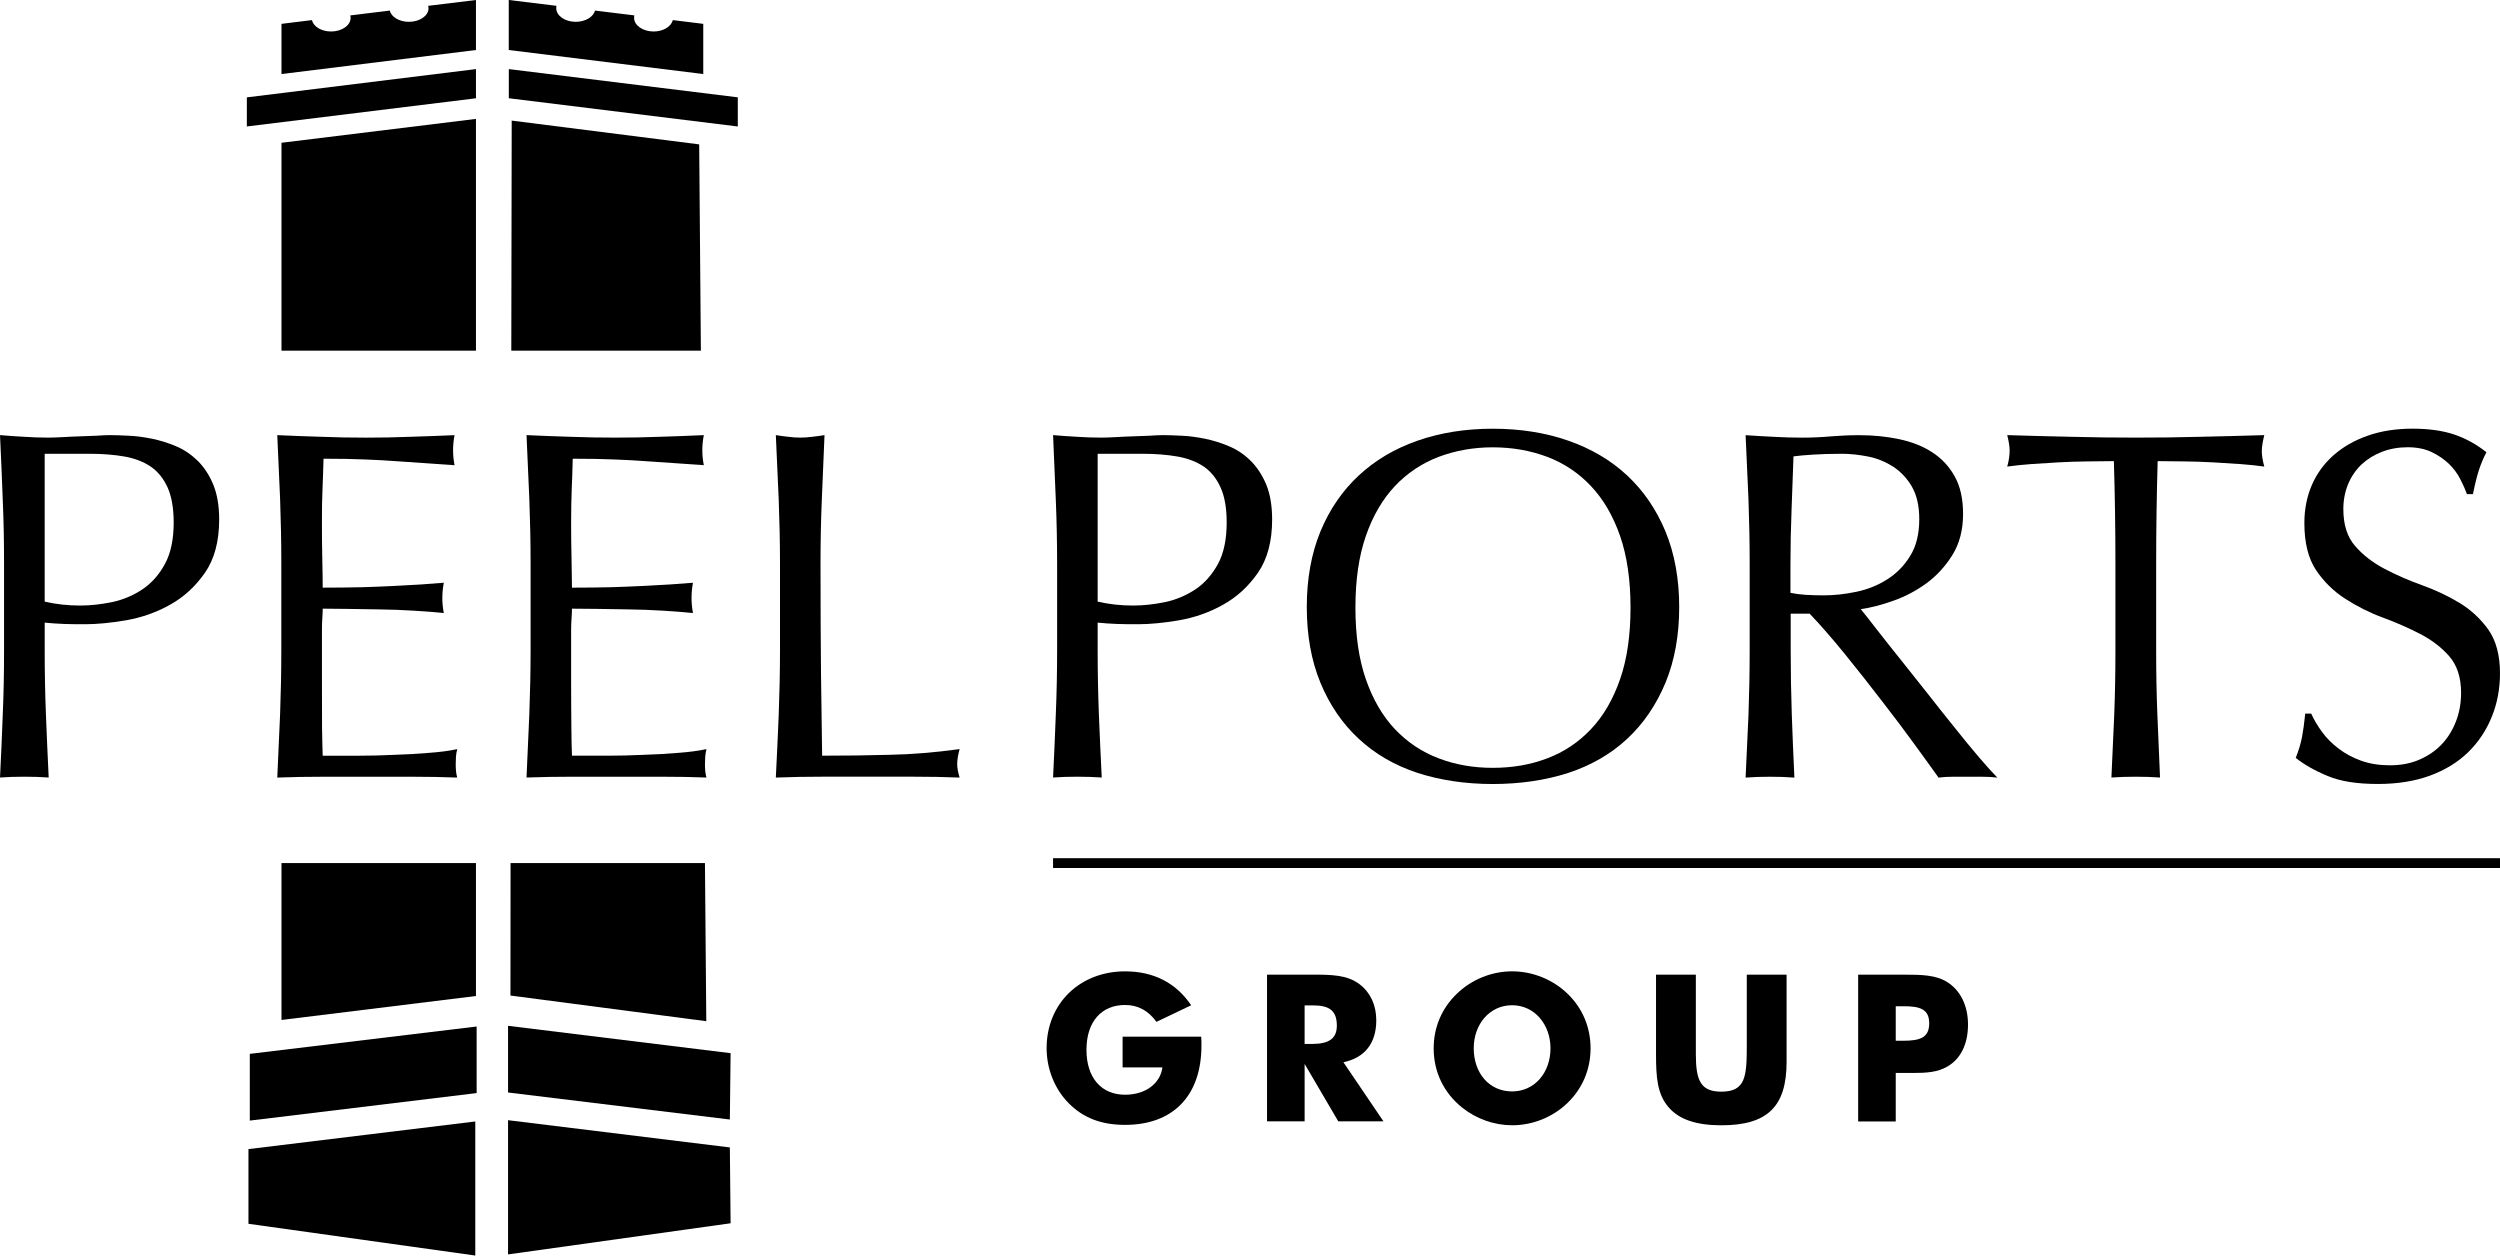
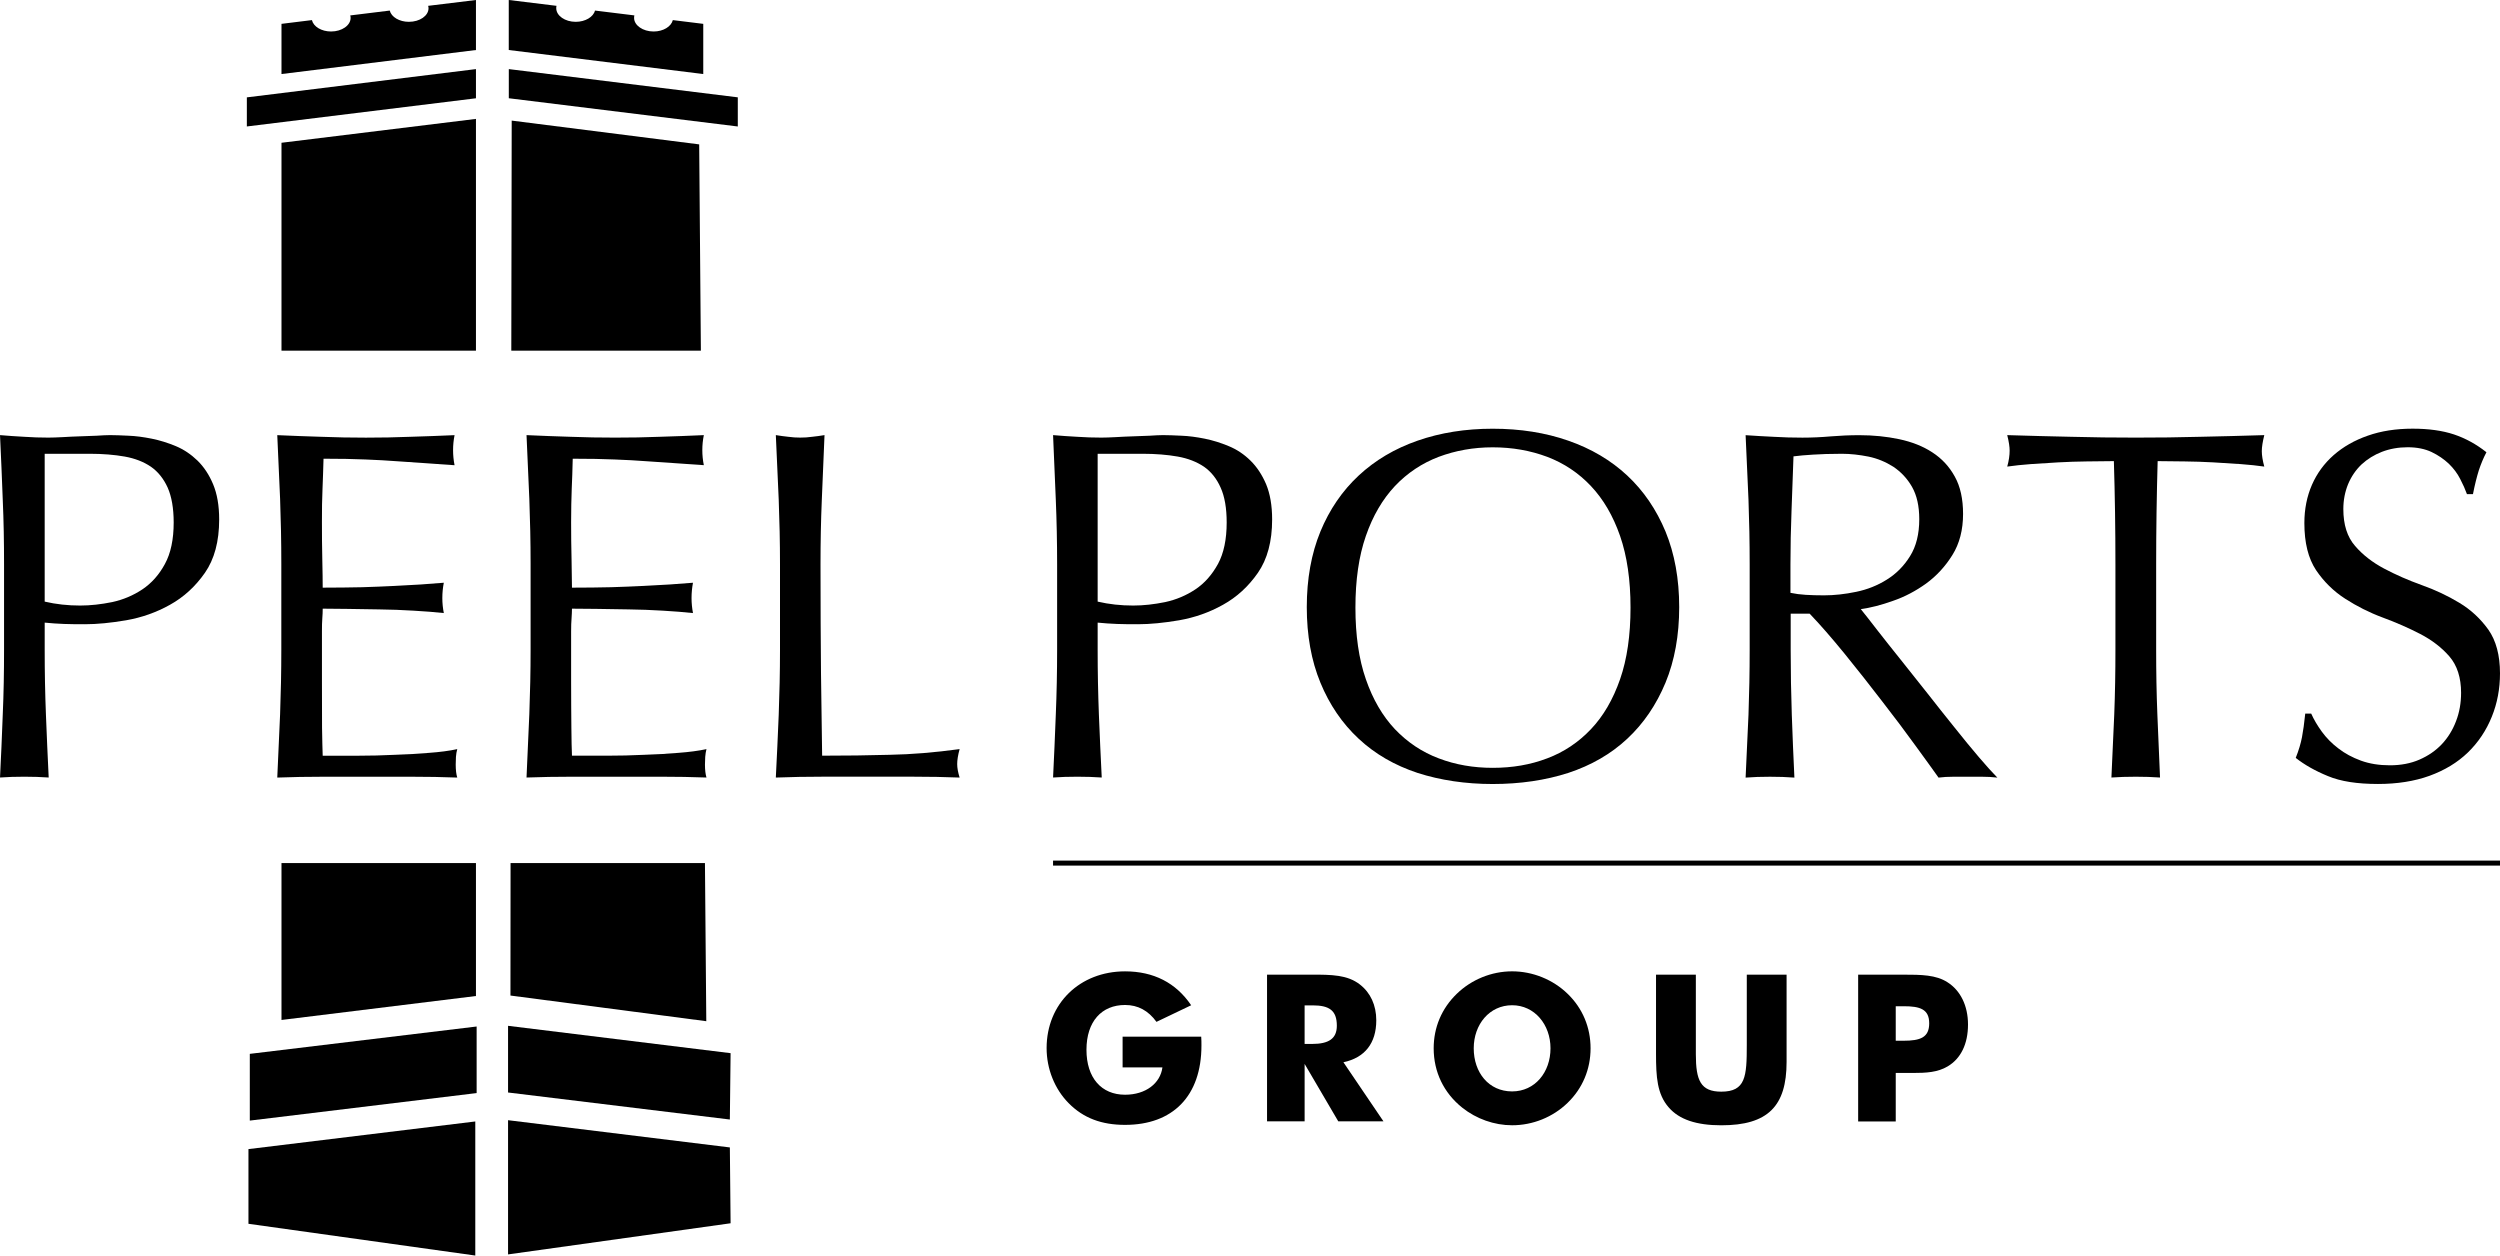
<svg xmlns="http://www.w3.org/2000/svg" id="SVGRoot" width="500" height="251.11" version="1.1" viewBox="0 0 500 251.111">
  <g transform="translate(-190.11 -144.83)" fill="#000000">
    <g>
      <path d="m291.87 164.48 45.799 5.647v-5.83l-45.799-5.647v5.83" />
      <path d="m330.76 149.6-6.084-0.75c-0.324 1.292-1.908 2.279-3.846 2.279-2.152 0-3.902-1.236-3.902-2.708 0-0.199 0.021-0.351 0.058-0.511l-7.879-0.968c-0.319 1.28-1.93 2.254-3.858 2.254-2.14 0-3.891-1.222-3.891-2.725 0-0.158 0-0.318 0.058-0.475l-9.555-1.168v10.004l38.901 4.804v-10.037" />
      <path d="m285.3 158.65-45.821 5.652v5.82l45.821-5.636v-5.836" />
      <path d="m285.3 144.83-9.566 1.167c0.052 0.157 0.08 0.312 0.08 0.481 0 1.502-1.745 2.718-3.936 2.718-1.899 0-3.506-0.968-3.819-2.253l-7.902 0.973c0.053 0.16 0.075 0.312 0.075 0.5 0 1.483-1.739 2.713-3.908 2.713-1.938 0-3.528-0.987-3.83-2.279l-6.087 0.75v10.037l38.893-4.804v-10.004" />
      <path d="m285.3 168.61-38.893 4.774v41.581h38.893v-46.355" />
      <path d="m285.3 317.45h-38.893v31.373l38.893-4.79v-26.583" />
      <path d="m291.72 363.33 44.361 5.405 0.147-13.27-44.508-5.47v13.336" />
      <path d="m291.72 368.87v26.843l44.508-6.228-0.147-15.167-44.361-5.448" />
      <path d="m240.07 368.95 45.367-5.504v-13.314l-45.367 5.47v13.347" />
      <path d="m239.8 389.59 45.367 6.35v-26.816l-45.367 5.526v14.94" />
      <path d="m292.45 168.95-0.08 46.02h37.915l-0.338-41.263-37.496-4.757" />
      <path d="m292.2 343.94 39.167 5.133-0.268-31.627h-38.877l-0.021 26.494" />
      <path d="m223.09 257.63c-1.161 2.152-2.674 3.847-4.508 5.074-1.825 1.217-3.842 2.069-6.038 2.545-2.204 0.448-4.327 0.691-6.413 0.691-2.455 0-4.825-0.257-7.085-0.788v-29.567h9.002c2.589 0 4.937 0.193 6.995 0.556 2.06 0.368 3.811 1.054 5.254 2.038 1.416 0.987 2.545 2.398 3.349 4.177 0.786 1.789 1.2 4.117 1.2 6.971 0 3.369-0.578 6.151-1.756 8.303m6.519-20.679c-1.313-1.269-2.752-2.227-4.325-2.89-1.604-0.667-3.213-1.17-4.848-1.499-1.626-0.324-3.167-0.534-4.63-0.589-1.46-0.069-2.707-0.119-3.68-0.119-0.742 0-1.627 0.051-2.68 0.119-1.064 0.055-2.185 0.097-3.346 0.124-1.167 0.041-2.312 0.086-3.438 0.158-1.128 0.058-2.091 0.097-2.889 0.097-1.597 0-3.206-0.051-4.824-0.163-1.632-0.092-3.236-0.194-4.837-0.335 0.207 4.395 0.395 8.692 0.547 12.918 0.188 4.221 0.26 8.507 0.26 12.916v17.138c0 4.389-0.072 8.693-0.26 12.946-0.153 4.253-0.341 8.446-0.547 12.561 1.521-0.111 3.152-0.16 4.864-0.16 1.731 0 3.34 0.051 4.871 0.16-0.194-4.115-0.391-8.307-0.551-12.561-0.169-4.253-0.249-8.557-0.249-12.935v-5.482c1.333 0.13 2.617 0.224 3.88 0.266 1.275 0.051 2.675 0.056 4.188 0.056 2.4 0 5.13-0.266 8.228-0.791 3.095-0.545 6.004-1.554 8.764-3.101 2.763-1.534 5.085-3.664 6.988-6.394 1.892-2.729 2.849-6.275 2.849-10.67 0-2.794-0.42-5.134-1.206-7.024-0.794-1.903-1.842-3.483-3.128-4.746" />
      <path d="m246.13 287.64c-0.186 4.21-0.363 8.458-0.567 12.705 3.03-0.116 6.04-0.166 9.007-0.166h18.051c2.967 0 5.952 0.051 8.938 0.166-0.205-0.658-0.307-1.532-0.307-2.594 0-0.465 0.021-0.986 0.046-1.544 0.053-0.559 0.119-1.084 0.263-1.554-1.599 0.348-3.479 0.593-5.625 0.747-2.171 0.189-4.469 0.321-6.876 0.393-2.425 0.122-4.906 0.182-7.431 0.182h-6.98c-0.046-1.284-0.094-3.148-0.13-5.609-0.021-2.445-0.021-5.587-0.021-9.359v-9.878c0-1.059 0.015-1.929 0.075-2.647 0.056-0.674 0.078-1.336 0.078-1.919 1.192 0 2.81 0.015 4.826 0.046 2.024 0.021 4.198 0.059 6.48 0.103 2.301 0.031 4.582 0.107 6.883 0.254 2.298 0.124 4.281 0.296 6.031 0.476-0.193-0.996-0.295-1.994-0.295-2.973 0-1.07 0.102-2.091 0.295-3.093-1.467 0.13-3.008 0.238-4.634 0.352-1.629 0.091-3.402 0.199-5.353 0.293-1.908 0.091-4.048 0.188-6.367 0.254-2.323 0.046-4.944 0.086-7.868 0.086 0-1.25-0.021-3.109-0.078-5.572-0.059-2.449-0.075-4.973-0.075-7.574 0-2.453 0.021-4.651 0.114-6.571 0.091-1.93 0.136-3.952 0.205-6.071 3.263 0 6.048 0.051 8.377 0.153 2.323 0.096 4.458 0.205 6.421 0.361 1.95 0.114 3.819 0.266 5.581 0.379 1.767 0.13 3.714 0.26 5.827 0.41-0.199-1.004-0.296-2.017-0.296-3.009 0-1.007 0.097-2 0.296-3.006-2.995 0.136-5.935 0.238-8.864 0.329-2.918 0.119-5.891 0.169-8.869 0.169-2.982 0-5.961-0.051-8.895-0.169-2.946-0.091-5.872-0.194-8.83-0.329 0.203 4.259 0.381 8.507 0.567 12.761 0.155 4.264 0.243 8.568 0.243 12.954v17.155c0 4.386-0.088 8.684-0.243 12.91" />
      <path d="m322 232.19c-2.916 0.119-5.872 0.163-8.87 0.163-2.984 0-5.951-0.046-8.875-0.163-2.951-0.092-5.885-0.194-8.841-0.335 0.205 4.259 0.379 8.507 0.561 12.767 0.158 4.264 0.254 8.57 0.254 12.954v17.149c0 4.392-0.096 8.69-0.254 12.916-0.182 4.209-0.357 8.457-0.561 12.694 3.031-0.111 6.037-0.16 9.01-0.16h18.057c2.97 0 5.939 0.051 8.922 0.16-0.194-0.647-0.301-1.526-0.301-2.583 0-0.465 0.015-0.985 0.052-1.549 0.041-0.553 0.129-1.078 0.249-1.549-1.599 0.343-3.471 0.587-5.62 0.747-2.168 0.188-4.45 0.315-6.88 0.392-2.423 0.117-4.906 0.177-7.421 0.177h-6.978c-0.051-1.278-0.103-3.136-0.119-5.603-0.021-2.45-0.051-5.587-0.051-9.358v-9.878c0-1.06 0.026-1.929 0.088-2.647 0.041-0.675 0.081-1.341 0.081-1.919 1.189 0 2.81 0.015 4.832 0.041 2.021 0.026 4.198 0.064 6.469 0.103 2.304 0.031 4.583 0.113 6.88 0.254 2.302 0.13 4.301 0.301 6.021 0.481-0.185-1.002-0.287-1.994-0.287-2.973 0-1.076 0.102-2.096 0.287-3.093-1.454 0.125-2.984 0.233-4.627 0.346-1.632 0.103-3.399 0.205-5.33 0.293-1.927 0.091-4.057 0.188-6.377 0.254-2.323 0.053-4.95 0.091-7.868 0.091 0-1.25-0.041-3.115-0.081-5.578-0.061-2.443-0.088-4.973-0.088-7.568 0-2.453 0.051-4.651 0.119-6.571 0.094-1.931 0.152-3.958 0.202-6.071 3.269 0 6.063 0.051 8.372 0.152 2.334 0.091 4.474 0.199 6.441 0.356 1.952 0.114 3.811 0.261 5.578 0.379 1.756 0.13 3.692 0.266 5.83 0.404-0.205-0.998-0.302-2.006-0.302-3.004 0-1.007 0.097-2 0.302-3.006-2.998 0.141-5.954 0.243-8.877 0.335" />
      <path d="m368.08 295.79c-4.306 0.122-8.825 0.177-13.543 0.177-0.063-4.867-0.141-10.354-0.227-16.527-0.056-6.134-0.097-13.388-0.097-21.754 0-4.387 0.08-8.701 0.26-12.916 0.16-4.226 0.351-8.523 0.539-12.918-0.86 0.141-1.659 0.255-2.469 0.335-0.805 0.119-1.597 0.163-2.401 0.163-0.787 0-1.57-0.046-2.384-0.163-0.782-0.08-1.609-0.194-2.483-0.335 0.21 4.395 0.409 8.692 0.578 12.918 0.16 4.215 0.257 8.513 0.257 12.916v17.132c0 4.395-0.097 8.703-0.257 12.963-0.169 4.242-0.368 8.429-0.578 12.561 3.208-0.122 6.261-0.172 9.217-0.172h18.384c3.053 0 6.106 0.051 9.159 0.172-0.334-1.068-0.486-1.958-0.486-2.694 0-0.802 0.152-1.787 0.486-2.998-4.983 0.681-9.63 1.062-13.955 1.139" />
      <path d="m433.7 257.63c-1.183 2.152-2.674 3.847-4.513 5.074-1.832 1.217-3.842 2.069-6.046 2.545-2.19 0.448-4.32 0.691-6.399 0.691-2.475 0-4.831-0.257-7.102-0.788v-29.567h8.994c2.605 0 4.939 0.193 7.008 0.556 2.066 0.368 3.816 1.054 5.272 2.038 1.421 0.987 2.538 2.398 3.324 4.177 0.81 1.789 1.208 4.117 1.208 6.971 0 3.369-0.578 6.151-1.745 8.303m6.502-20.679c-1.286-1.269-2.729-2.227-4.334-2.89-1.596-0.667-3.206-1.17-4.832-1.499-1.629-0.324-3.172-0.534-4.627-0.589-1.46-0.069-2.691-0.119-3.681-0.119-0.73 0-1.632 0.051-2.69 0.119-1.07 0.055-2.169 0.097-3.33 0.124-1.178 0.041-2.312 0.086-3.437 0.158-1.129 0.058-2.091 0.097-2.89 0.097-1.596 0-3.216-0.051-4.837-0.163-1.612-0.092-3.228-0.194-4.821-0.335 0.199 4.395 0.387 8.692 0.545 12.918 0.177 4.221 0.265 8.507 0.265 12.916v17.138c0 4.389-0.088 8.693-0.265 12.946-0.158 4.253-0.346 8.446-0.545 12.561 1.513-0.111 3.133-0.16 4.868-0.16 1.709 0 3.341 0.051 4.864 0.16-0.204-4.115-0.396-8.307-0.567-12.561-0.163-4.253-0.249-8.557-0.249-12.935v-5.482c1.325 0.13 2.639 0.224 3.886 0.266 1.264 0.051 2.661 0.056 4.198 0.056 2.384 0 5.13-0.266 8.222-0.791 3.081-0.545 6.005-1.554 8.762-3.101 2.771-1.534 5.088-3.664 6.986-6.394 1.886-2.729 2.843-6.275 2.843-10.67 0-2.794-0.415-5.134-1.194-7.024-0.811-1.903-1.853-3.483-3.139-4.746" />
      <path d="m514.13 280.67c-1.411 4.049-3.341 7.373-5.83 9.996-2.483 2.616-5.399 4.58-8.751 5.836-3.357 1.283-6.974 1.896-10.902 1.896-3.832 0-7.439-0.614-10.791-1.896-3.341-1.256-6.268-3.22-8.762-5.836-2.467-2.622-4.419-5.947-5.814-9.996-1.4-4.01-2.085-8.795-2.085-14.317s0.686-10.297 2.085-14.323c1.394-4.046 3.346-7.349 5.814-9.987 2.494-2.633 5.421-4.572 8.762-5.846 3.352-1.256 6.958-1.902 10.791-1.902 3.928 0 7.545 0.646 10.902 1.902 3.352 1.275 6.268 3.214 8.751 5.846 2.489 2.638 4.419 5.941 5.83 9.987 1.393 4.026 2.085 8.8 2.085 14.323 0 5.523-0.692 10.308-2.085 14.317m1.427-40.734c-3.274-3.054-7.213-5.38-11.793-6.972-4.563-1.596-9.613-2.39-15.117-2.39-5.432 0-10.448 0.794-15.023 2.39-4.574 1.593-8.49 3.919-11.77 6.972-3.291 3.064-5.847 6.803-7.667 11.214-1.814 4.425-2.721 9.464-2.721 15.112 0 5.636 0.907 10.694 2.721 15.089 1.82 4.425 4.375 8.175 7.667 11.234 3.28 3.059 7.196 5.315 11.77 6.831 4.574 1.466 9.591 2.218 15.023 2.218 5.504 0 10.554-0.752 15.117-2.218 4.58-1.516 8.518-3.772 11.793-6.831 3.28-3.059 5.824-6.809 7.661-11.234 1.815-4.395 2.733-9.453 2.733-15.089 0-5.648-0.918-10.687-2.733-15.112-1.836-4.411-4.381-8.15-7.661-11.214" />
      <path d="m554.91 263.9c-1.344 0-2.561-0.036-3.662-0.102-1.084-0.066-2.101-0.202-3.047-0.401v-5.669c0-3.584 0.077-7.183 0.216-10.767 0.11-3.598 0.271-7.21 0.392-10.858 1.057-0.144 2.362-0.249 3.883-0.345 1.543-0.102 3.462-0.172 5.791-0.172 1.737 0 3.507 0.205 5.304 0.561 1.792 0.368 3.446 1.054 5 2.038 1.504 1.015 2.776 2.345 3.733 4.027 0.963 1.706 1.443 3.841 1.443 6.457 0 2.973-0.619 5.449-1.847 7.398-1.228 1.983-2.783 3.534-4.641 4.685-1.859 1.173-3.905 1.986-6.134 2.446-2.224 0.464-4.37 0.702-6.433 0.702m26.107 26.423c-1.73-2.157-3.529-4.402-5.382-6.781-1.869-2.345-3.666-4.629-5.386-6.778-1.726-2.141-3.281-4.123-4.686-5.913-1.377-1.806-2.489-3.194-3.291-4.195 1.942-0.268 4.083-0.81 6.449-1.659 2.362-0.81 4.563-1.983 6.621-3.463 2.068-1.512 3.816-3.399 5.244-5.691 1.433-2.288 2.14-5.047 2.14-8.22 0-2.994-0.542-5.487-1.654-7.475-1.089-1.989-2.577-3.599-4.486-4.837-1.892-1.242-4.093-2.102-6.632-2.644-2.516-0.534-5.188-0.8-7.976-0.8-1.925 0-3.828 0.083-5.68 0.237-1.875 0.163-3.767 0.255-5.697 0.255-1.914 0-3.828-0.051-5.675-0.163-1.863-0.092-3.761-0.194-5.692-0.329 0.194 4.389 0.382 8.682 0.576 12.912 0.155 4.215 0.237 8.507 0.237 12.91v17.138c0 4.395-0.082 8.703-0.237 12.963-0.194 4.242-0.382 8.429-0.576 12.561 1.521-0.122 3.158-0.172 4.879-0.172 1.715 0 3.335 0.051 4.879 0.172-0.205-4.132-0.365-8.319-0.52-12.561-0.144-4.249-0.221-8.569-0.221-12.952v-7.273h3.789c2.119 2.199 4.436 4.878 7.008 8.026 2.555 3.15 5.067 6.331 7.506 9.516 2.478 3.186 4.713 6.167 6.731 8.961 2.036 2.782 3.546 4.89 4.536 6.284 0.94-0.122 1.897-0.172 2.887-0.172h5.874c0.996 0 2.002 0.051 3.003 0.172-0.929-0.93-2.168-2.302-3.7-4.099-1.516-1.78-3.147-3.761-4.868-5.93" />
      <path d="m630.12 232.19c-4.192 0.119-8.479 0.163-12.86 0.163-4.375 0-8.673-0.046-12.854-0.163-4.176-0.092-8.469-0.194-12.849-0.335 0.337 1.331 0.481 2.368 0.481 3.092 0 0.94-0.144 1.994-0.481 3.2 1.399-0.21 2.964-0.357 4.73-0.498 1.752-0.125 3.595-0.243 5.481-0.345 1.892-0.108 3.795-0.163 5.675-0.188 1.897-0.036 3.701-0.061 5.443-0.061 0.21 6.842 0.31 13.707 0.31 20.635v17.138c0 4.389-0.072 8.697-0.238 12.946-0.177 4.253-0.37 8.441-0.564 12.561 1.516-0.11 3.141-0.16 4.867-0.16 1.709 0 3.341 0.051 4.856 0.16-0.188-4.12-0.37-8.307-0.531-12.561-0.172-4.249-0.243-8.557-0.243-12.946v-17.138c0-6.928 0.105-13.793 0.298-20.635 1.732 0 3.54 0.026 5.421 0.061 1.908 0.026 3.789 0.08 5.691 0.188 1.897 0.102 3.717 0.22 5.476 0.345 1.77 0.141 3.341 0.288 4.74 0.498-0.331-1.206-0.497-2.237-0.497-3.086 0-0.816 0.166-1.875 0.497-3.206-4.38 0.141-8.672 0.243-12.849 0.335" />
      <path d="m687.79 270.77c-1.588-2.21-3.513-4.005-5.836-5.393-2.317-1.399-4.818-2.578-7.512-3.534-2.688-0.968-5.188-2.063-7.5-3.291-2.317-1.228-4.271-2.73-5.819-4.536-1.566-1.791-2.345-4.243-2.345-7.376 0-1.784 0.327-3.437 0.946-4.967 0.642-1.534 1.538-2.849 2.694-3.955 1.173-1.081 2.533-1.925 4.082-2.525 1.576-0.605 3.291-0.912 5.138-0.912 1.859 0 3.457 0.324 4.79 0.956 1.322 0.631 2.473 1.422 3.446 2.34 0.963 0.935 1.715 1.945 2.273 3.042 0.575 1.098 1.023 2.114 1.355 3.042h1.2c0.376-1.919 0.786-3.523 1.178-4.781 0.426-1.275 0.912-2.45 1.518-3.601-2-1.588-4.167-2.783-6.49-3.563-2.329-0.771-5.084-1.151-8.264-1.151-3.324 0-6.312 0.46-8.972 1.4-2.666 0.923-4.928 2.227-6.825 3.885-1.903 1.676-3.346 3.66-4.348 5.947-1.001 2.307-1.515 4.843-1.515 7.647 0 3.947 0.78 7.058 2.334 9.409 1.57 2.325 3.517 4.239 5.84 5.73 2.312 1.49 4.807 2.757 7.5 3.756 2.683 0.99 5.194 2.096 7.506 3.29 2.318 1.206 4.27 2.697 5.819 4.48 1.571 1.815 2.345 4.265 2.345 7.296 0 2.002-0.332 3.911-1.007 5.653-0.669 1.765-1.61 3.297-2.837 4.602-1.233 1.305-2.716 2.328-4.486 3.097-1.748 0.764-3.729 1.134-5.913 1.134-2.118 0-4.054-0.304-5.78-0.929-1.726-0.636-3.236-1.444-4.53-2.455-1.3-0.98-2.39-2.103-3.286-3.325-0.896-1.233-1.61-2.445-2.14-3.634h-1.189c-0.205 1.936-0.415 3.501-0.653 4.724-0.238 1.238-0.647 2.627-1.25 4.137 1.726 1.366 3.888 2.594 6.427 3.634 2.567 1.079 5.902 1.582 10.023 1.582 3.838 0 7.285-0.542 10.304-1.632 3.015-1.101 5.587-2.644 7.678-4.668 2.096-2.035 3.68-4.414 4.784-7.152 1.094-2.693 1.637-5.614 1.637-8.672 0-3.618-0.788-6.547-2.322-8.732" />
      <path d="m414.63 352.16h15.722c0.047 0.614 0.047 1.178 0.047 1.765 0 10.145-5.75 15.881-15.278 15.881-4.682 0-8.336-1.349-11.286-4.348-2.799-2.832-4.403-6.853-4.403-11.002 0-8.916 6.657-15.354 15.689-15.354 5.711 0 10.186 2.29 13.22 6.781l-6.936 3.319c-1.643-2.257-3.701-3.374-6.283-3.374-4.682 0-7.719 3.296-7.719 8.96 0 5.625 2.995 8.988 7.719 8.988 4.148 0 7.058-2.29 7.473-5.465h-7.965v-6.151" />
      <path d="m452.51 353.62c3.369 0 4.967-1.068 4.967-3.645 0-3.065-1.521-4.071-4.84-4.071h-1.605v7.716zm-8.993-13.862h8.872c4.06 0 7.191 0.031 9.691 1.964 2.13 1.648 3.286 4.154 3.286 7.174 0 4.58-2.302 7.484-6.572 8.386l8.01 11.82h-9.038l-6.732-11.488v11.488h-7.516v-29.343" />
      <path d="m500.21 354.49c0-4.762-3.197-8.612-7.676-8.612-4.514 0-7.678 3.812-7.678 8.612 0 4.852 2.998 8.624 7.678 8.624 4.558 0 7.676-3.817 7.676-8.624m3.446 10.886c-2.986 2.91-7.019 4.507-11.123 4.507-3.568 0-7.146-1.266-9.979-3.523-3.695-2.954-5.709-7.141-5.709-11.87 0-4.187 1.604-7.97 4.602-10.88 2.954-2.876 6.981-4.513 11.085-4.513 4.104 0 8.174 1.637 11.123 4.513 3.004 2.91 4.569 6.738 4.569 10.88 0 4.193-1.604 8.01-4.569 10.886" />
      <path d="m529.28 339.76v15.925c0 5.216 0.946 7.479 5.089 7.479 4.889 0 5.099-3.043 5.099-9.326v-14.077h7.96v17.452c0 8.86-3.74 12.677-13.059 12.677-4.962 0-8.408-1.144-10.51-3.573-2.334-2.66-2.545-6.118-2.545-10.708v-15.847h7.966" />
      <path d="m570.78 352.98c3.413 0 5.171-0.653 5.171-3.49 0-2.832-1.847-3.412-5.088-3.412h-1.605v6.902zm-9.038 16.141v-29.36h8.956c3.695 0 6.609 0.036 8.91 1.521 2.584 1.638 4.104 4.68 4.104 8.457 0 3.889-1.443 6.815-4.066 8.369-2.013 1.195-4.27 1.316-7.024 1.316h-3.363v9.697h-7.517" />
    </g>
-     <path d="m400.72 317.45h289.39" stroke="#000000" stroke-miterlimit="10" stroke-width="1.96" />
+     <path d="m400.72 317.45h289.39" stroke="#000000" strokeMiterlimit="10" strokeWidth="1.96" />
  </g>
</svg>
